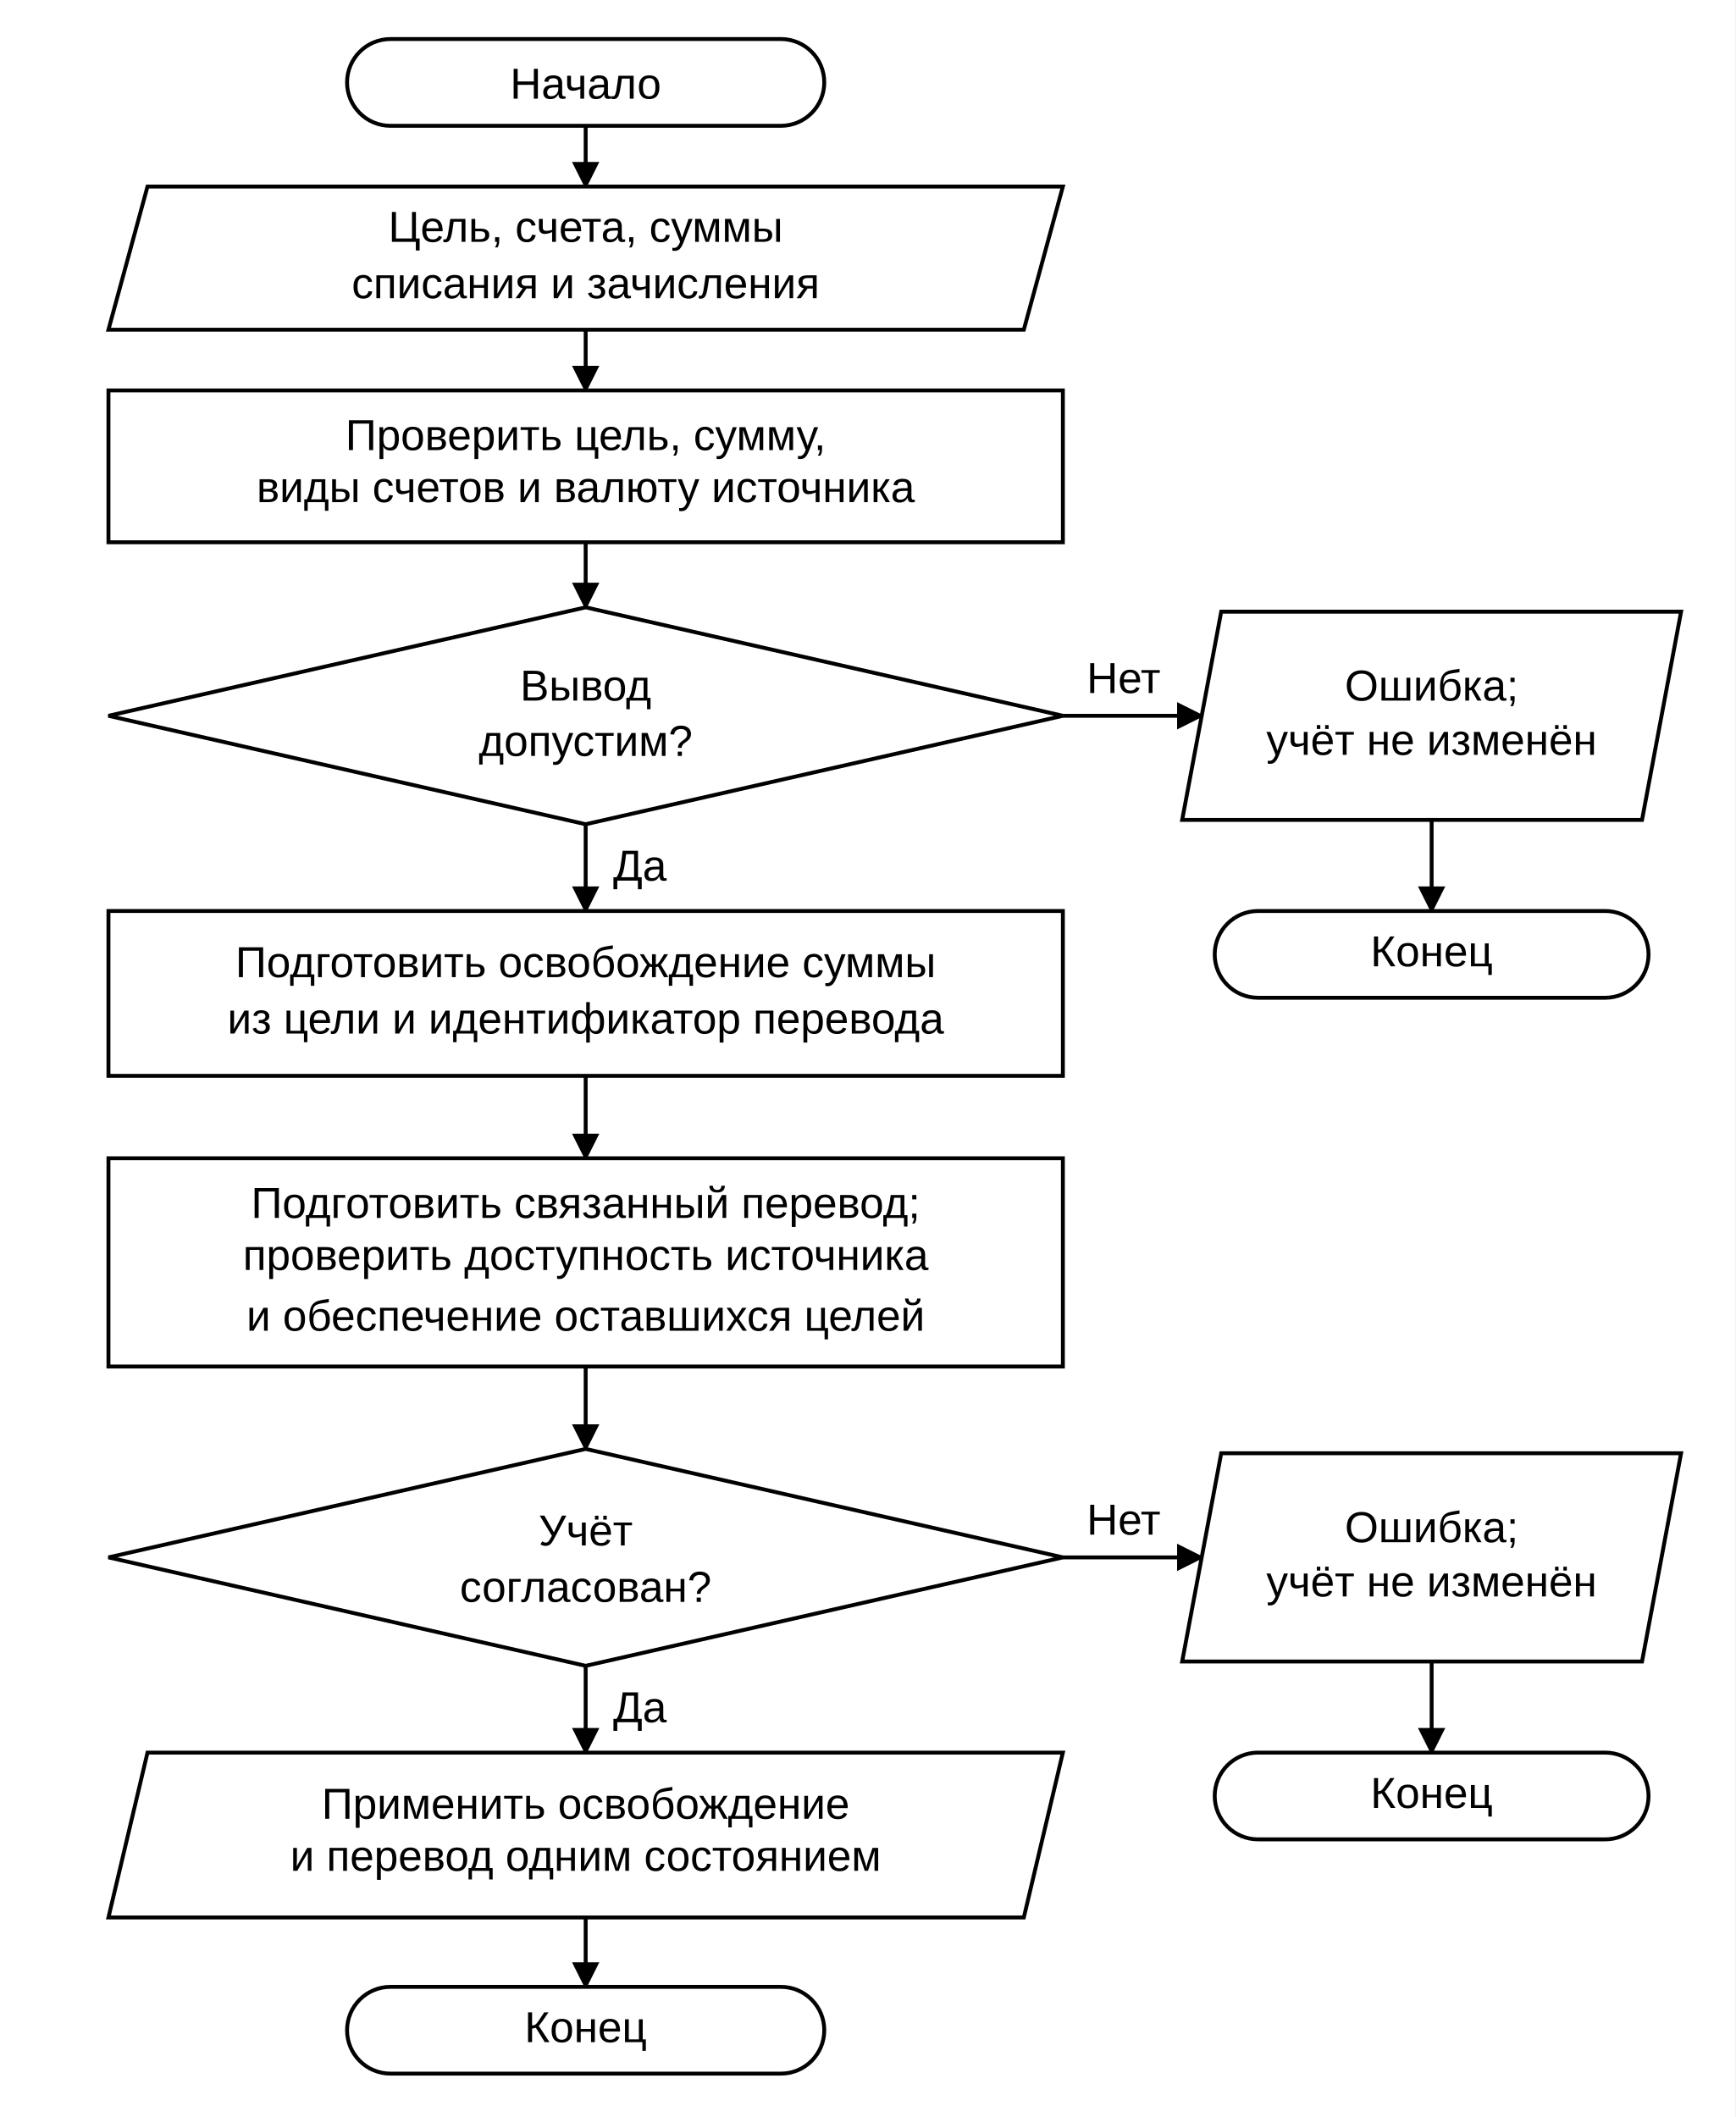
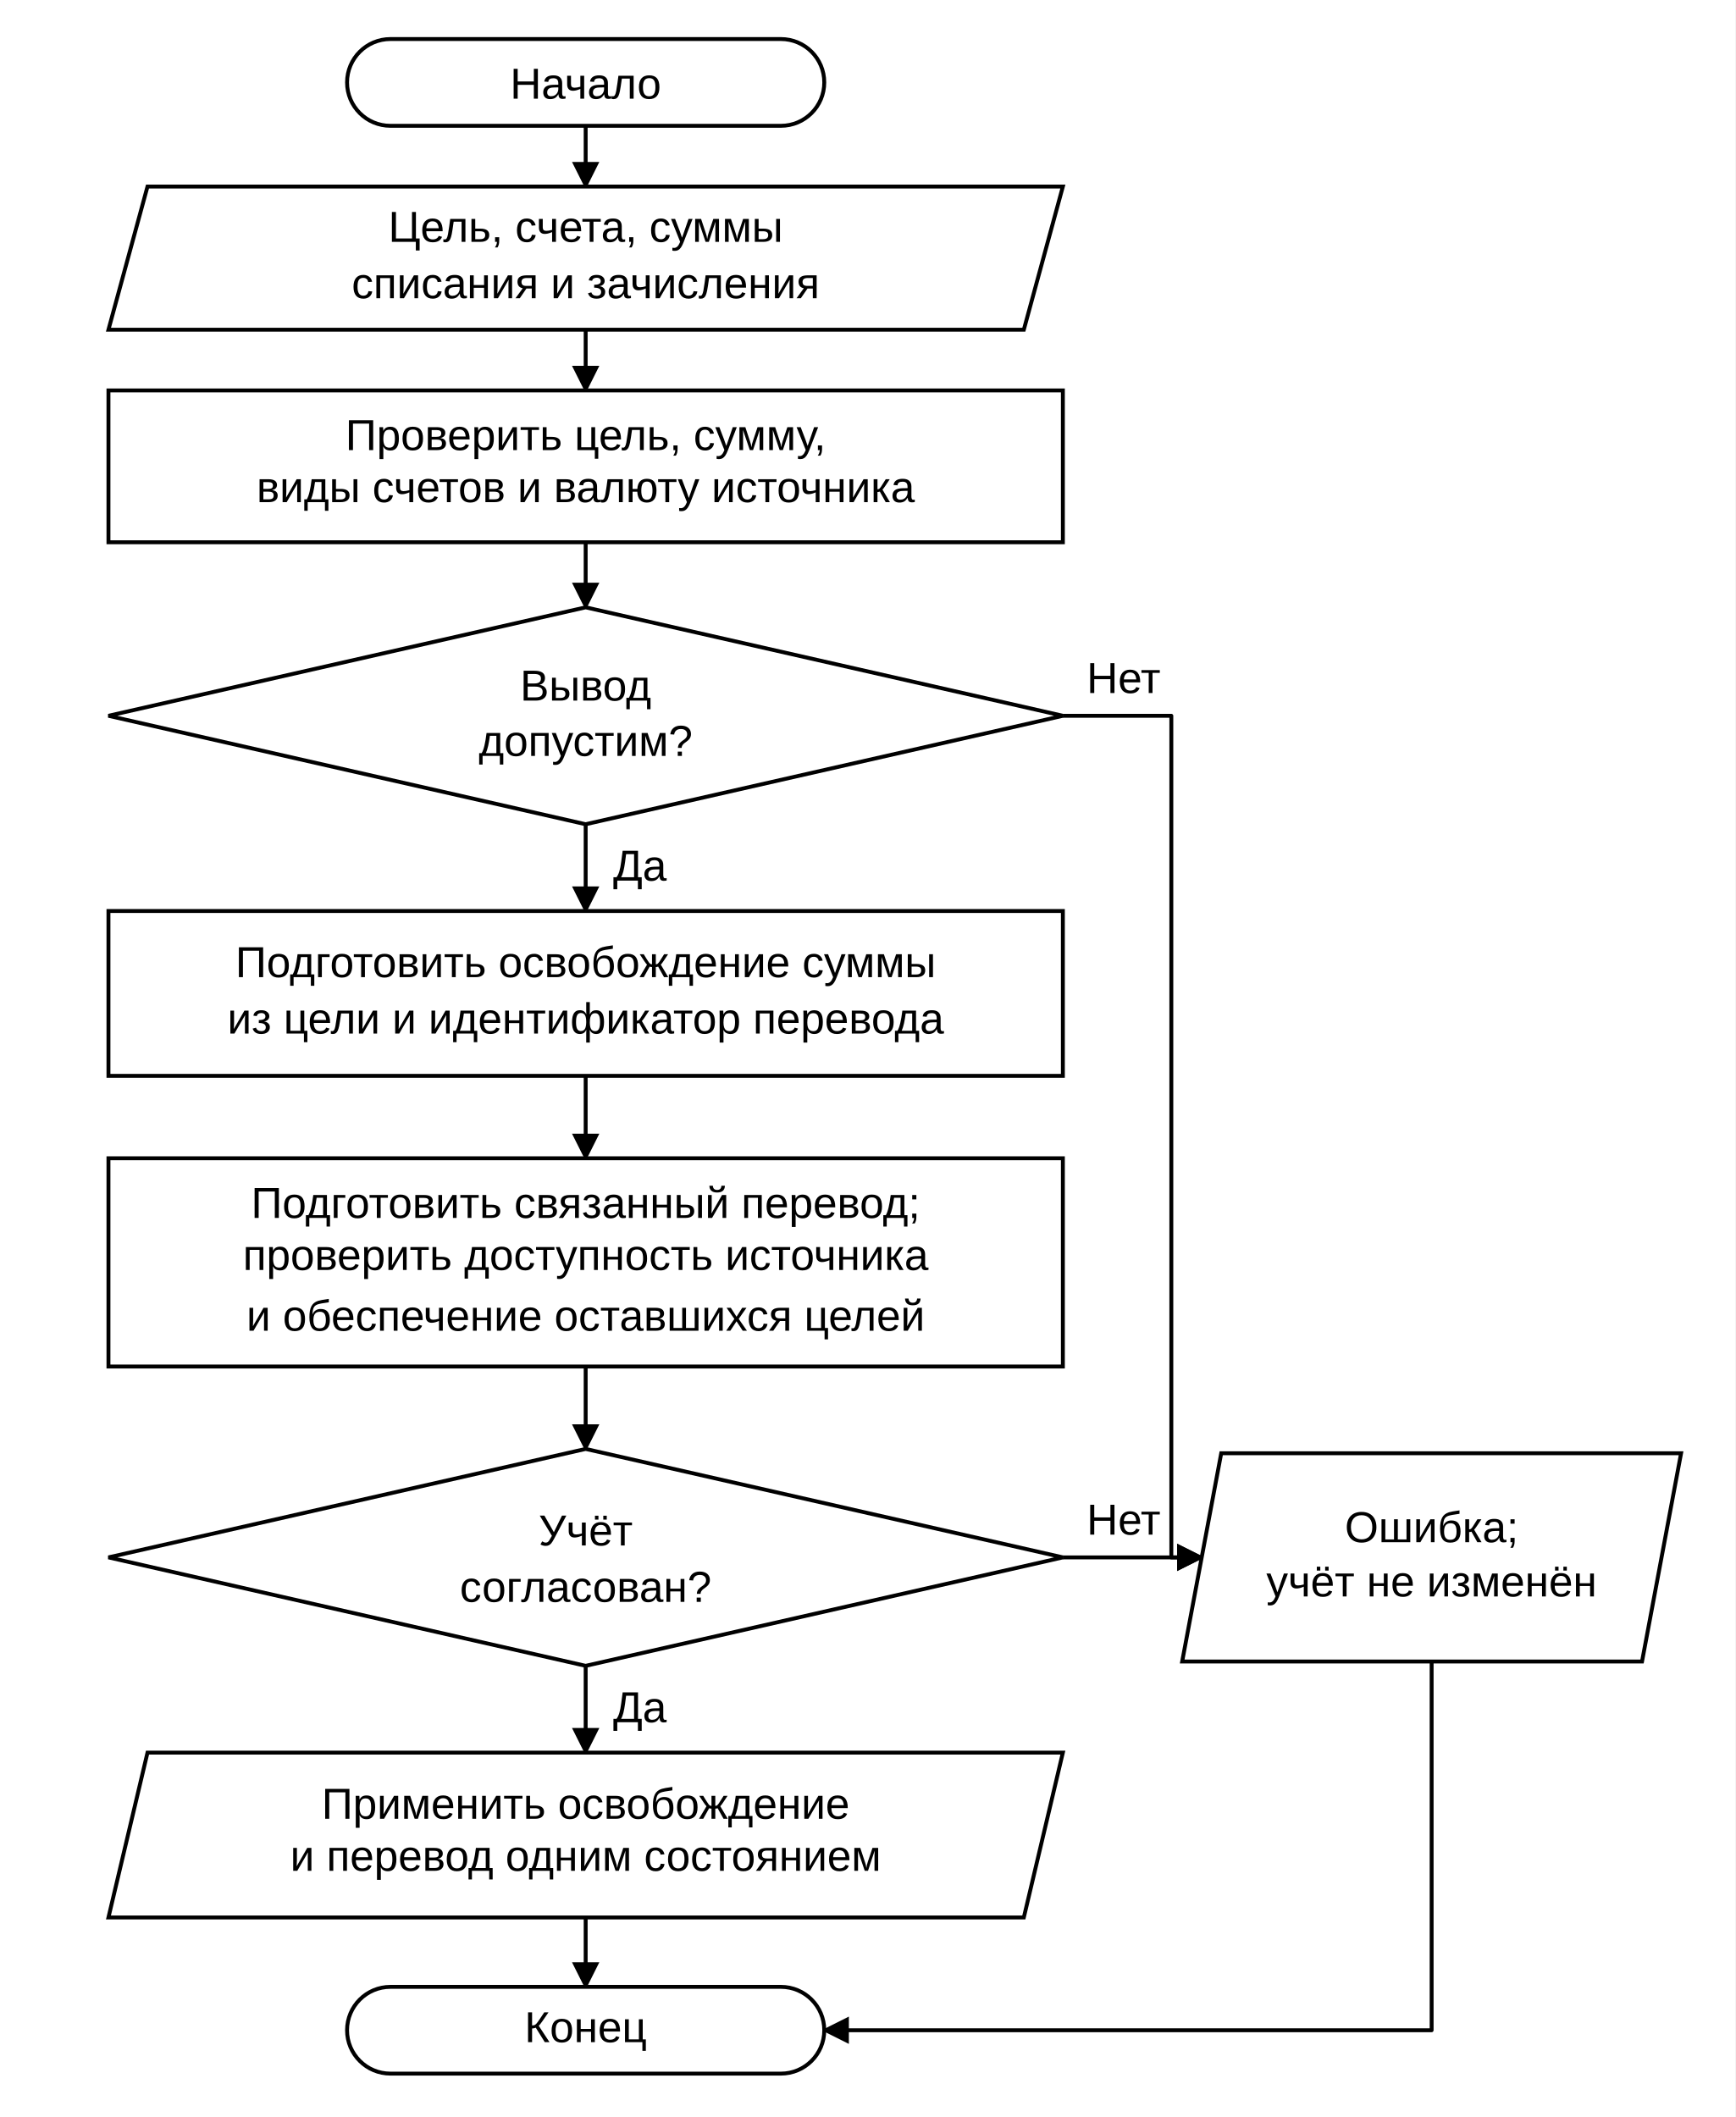
<svg xmlns="http://www.w3.org/2000/svg" width="800" height="976" viewBox="0 0 800 976" data-diagram="goal">
  <defs>
    <marker id="arrow" viewBox="0 0 10 10" refX="9" refY="5" markerWidth="7" markerHeight="7" orient="auto">
      <path d="M 0 0 L 10 5 L 0 10 z" fill="#000" />
    </marker>
  </defs>
  <rect width="800" height="976" fill="#fff" />
  <polyline data-from="start" data-to="input" data-condition="" points="270,58 270,86" fill="none" stroke="#000" stroke-width="1.8" stroke-linejoin="round" marker-end="url(#arrow)" />
  <polyline data-from="input" data-to="prepare" data-condition="" points="270,152 270,180" fill="none" stroke="#000" stroke-width="1.8" stroke-linejoin="round" marker-end="url(#arrow)" />
  <polyline data-from="prepare" data-to="valid-input" data-condition="" points="270,250 270,280" fill="none" stroke="#000" stroke-width="1.8" stroke-linejoin="round" marker-end="url(#arrow)" />
  <polyline data-from="release" data-to="transfer" data-condition="" points="270,496 270,534" fill="none" stroke="#000" stroke-width="1.8" stroke-linejoin="round" marker-end="url(#arrow)" />
  <polyline data-from="transfer" data-to="valid-state" data-condition="" points="270,630 270,668" fill="none" stroke="#000" stroke-width="1.8" stroke-linejoin="round" marker-end="url(#arrow)" />
  <polyline data-from="output" data-to="end" data-condition="" points="270,884 270,916" fill="none" stroke="#000" stroke-width="1.8" stroke-linejoin="round" marker-end="url(#arrow)" />
-   <polyline data-from="error-input" data-to="end-input" data-condition="" points="660,378 660,420" fill="none" stroke="#000" stroke-width="1.8" stroke-linejoin="round" marker-end="url(#arrow)" />
-   <polyline data-from="error-state" data-to="end-state" data-condition="" points="660,766 660,808" fill="none" stroke="#000" stroke-width="1.8" stroke-linejoin="round" marker-end="url(#arrow)" />
  <polyline data-from="valid-input" data-to="release" data-condition="Да" points="270,380 270,420" fill="none" stroke="#000" stroke-width="1.8" stroke-linejoin="round" marker-end="url(#arrow)" />
-   <polyline data-from="valid-input" data-to="error-input" data-condition="Нет" points="490,330 554,330" fill="none" stroke="#000" stroke-width="1.8" stroke-linejoin="round" marker-end="url(#arrow)" />
+   <polyline data-from="valid-input" data-to="error" data-condition="Нет" points="490,330 540,330 540,718 554,718" fill="none" stroke="#000" stroke-width="1.8" stroke-linejoin="round" marker-end="url(#arrow)" />
  <polyline data-from="valid-state" data-to="output" data-condition="Да" points="270,768 270,808" fill="none" stroke="#000" stroke-width="1.8" stroke-linejoin="round" marker-end="url(#arrow)" />
-   <polyline data-from="valid-state" data-to="error-state" data-condition="Нет" points="490,718 554,718" fill="none" stroke="#000" stroke-width="1.8" stroke-linejoin="round" marker-end="url(#arrow)" />
+   <polyline data-from="valid-state" data-to="error" data-condition="Нет" points="490,718 554,718" fill="none" stroke="#000" stroke-width="1.8" stroke-linejoin="round" marker-end="url(#arrow)" />
+   <polyline data-from="error" data-to="end" data-condition="" points="660,766 660,936 380,936" fill="none" stroke="#000" stroke-width="1.8" stroke-linejoin="round" marker-end="url(#arrow)" />
  <g data-node="start" data-kind="term">
    <rect x="160" y="18" width="220" height="40" rx="20" fill="#fff" stroke="#000" stroke-width="1.8" />
    <text x="270" y="45.5" text-anchor="middle" font-family="Arial" font-size="20" fill="#000">Начало</text>
  </g>
  <g data-node="input" data-kind="io">
    <polygon points="68,86 490,86 472,152 50,152" fill="#fff" stroke="#000" stroke-width="1.8" />
    <text x="270" y="111.5" text-anchor="middle" font-family="Arial" font-size="20" fill="#000">Цель, счета, суммы</text>
    <text x="270" y="137.5" text-anchor="middle" font-family="Arial" font-size="20" fill="#000">списания и зачисления</text>
  </g>
  <g data-node="prepare" data-kind="process">
    <rect x="50" y="180" width="440" height="70" fill="#fff" stroke="#000" stroke-width="1.8" />
    <text x="270" y="207.5" text-anchor="middle" font-family="Arial" font-size="20" fill="#000">Проверить цель, сумму,</text>
    <text x="270" y="231.5" text-anchor="middle" font-family="Arial" font-size="20" fill="#000">виды счетов и валюту источника</text>
  </g>
  <g data-node="valid-input" data-kind="decision">
    <polygon points="270,280 490,330 270,380 50,330" fill="#fff" stroke="#000" stroke-width="1.8" />
    <text x="270" y="323" text-anchor="middle" font-family="Arial" font-size="20" fill="#000">Вывод</text>
    <text x="270" y="348.5" text-anchor="middle" font-family="Arial" font-size="20" fill="#000">допустим?</text>
  </g>
  <g data-node="release" data-kind="process">
    <rect x="50" y="420" width="440" height="76" fill="#fff" stroke="#000" stroke-width="1.8" />
    <text x="270" y="450.5" text-anchor="middle" font-family="Arial" font-size="20" fill="#000">Подготовить освобождение суммы</text>
    <text x="270" y="476.5" text-anchor="middle" font-family="Arial" font-size="20" fill="#000">из цели и идентификатор перевода</text>
  </g>
  <g data-node="transfer" data-kind="process">
    <rect x="50" y="534" width="440" height="96" fill="#fff" stroke="#000" stroke-width="1.8" />
    <text x="270" y="561.5" text-anchor="middle" font-family="Arial" font-size="20" fill="#000">Подготовить связанный перевод;</text>
    <text x="270" y="585.5" text-anchor="middle" font-family="Arial" font-size="20" fill="#000">проверить доступность источника</text>
    <text x="270" y="613.5" text-anchor="middle" font-family="Arial" font-size="20" fill="#000">и обеспечение оставшихся целей</text>
  </g>
  <g data-node="valid-state" data-kind="decision">
    <polygon points="270,668 490,718 270,768 50,718" fill="#fff" stroke="#000" stroke-width="1.8" />
    <text x="270" y="712.5" text-anchor="middle" font-family="Arial" font-size="20" fill="#000">Учёт</text>
    <text x="270" y="738.5" text-anchor="middle" font-family="Arial" font-size="20" fill="#000">согласован?</text>
  </g>
  <g data-node="output" data-kind="io">
    <polygon points="68,808 490,808 472,884 50,884" fill="#fff" stroke="#000" stroke-width="1.8" />
    <text x="270" y="838.5" text-anchor="middle" font-family="Arial" font-size="20" fill="#000">Применить освобождение</text>
    <text x="270" y="862.5" text-anchor="middle" font-family="Arial" font-size="20" fill="#000">и перевод одним состоянием</text>
  </g>
  <g data-node="end" data-kind="term">
    <rect x="160" y="916" width="220" height="40" rx="20" fill="#fff" stroke="#000" stroke-width="1.8" />
    <text x="270" y="941.5" text-anchor="middle" font-family="Arial" font-size="20" fill="#000">Конец</text>
  </g>
-   <g data-node="error-input" data-kind="io">
-     <polygon points="563,282 775,282 757,378 545,378" fill="#fff" stroke="#000" stroke-width="1.8" />
-     <text x="660" y="323" text-anchor="middle" font-family="Arial" font-size="20" fill="#000">Ошибка;</text>
-     <text x="660" y="348" text-anchor="middle" font-family="Arial" font-size="20" fill="#000">учёт не изменён</text>
-   </g>
-   <g data-node="end-input" data-kind="term">
-     <rect x="560" y="420" width="200" height="40" rx="20" fill="#fff" stroke="#000" stroke-width="1.8" />
-     <text x="660" y="445.5" text-anchor="middle" font-family="Arial" font-size="20" fill="#000">Конец</text>
-   </g>
-   <g data-node="error-state" data-kind="io">
+   <g data-node="error" data-kind="io">
    <polygon points="563,670 775,670 757,766 545,766" fill="#fff" stroke="#000" stroke-width="1.8" />
    <text x="660" y="711" text-anchor="middle" font-family="Arial" font-size="20" fill="#000">Ошибка;</text>
    <text x="660" y="736" text-anchor="middle" font-family="Arial" font-size="20" fill="#000">учёт не изменён</text>
-   </g>
-   <g data-node="end-state" data-kind="term">
-     <rect x="560" y="808" width="200" height="40" rx="20" fill="#fff" stroke="#000" stroke-width="1.8" />
-     <text x="660" y="833.5" text-anchor="middle" font-family="Arial" font-size="20" fill="#000">Конец</text>
  </g>
  <text x="295" y="406" text-anchor="middle" font-family="Arial" font-size="20" fill="#000">Да</text>
  <text x="518" y="319.5" text-anchor="middle" font-family="Arial" font-size="20" fill="#000">Нет</text>
  <text x="295" y="794" text-anchor="middle" font-family="Arial" font-size="20" fill="#000">Да</text>
  <text x="518" y="707.5" text-anchor="middle" font-family="Arial" font-size="20" fill="#000">Нет</text>
</svg>
